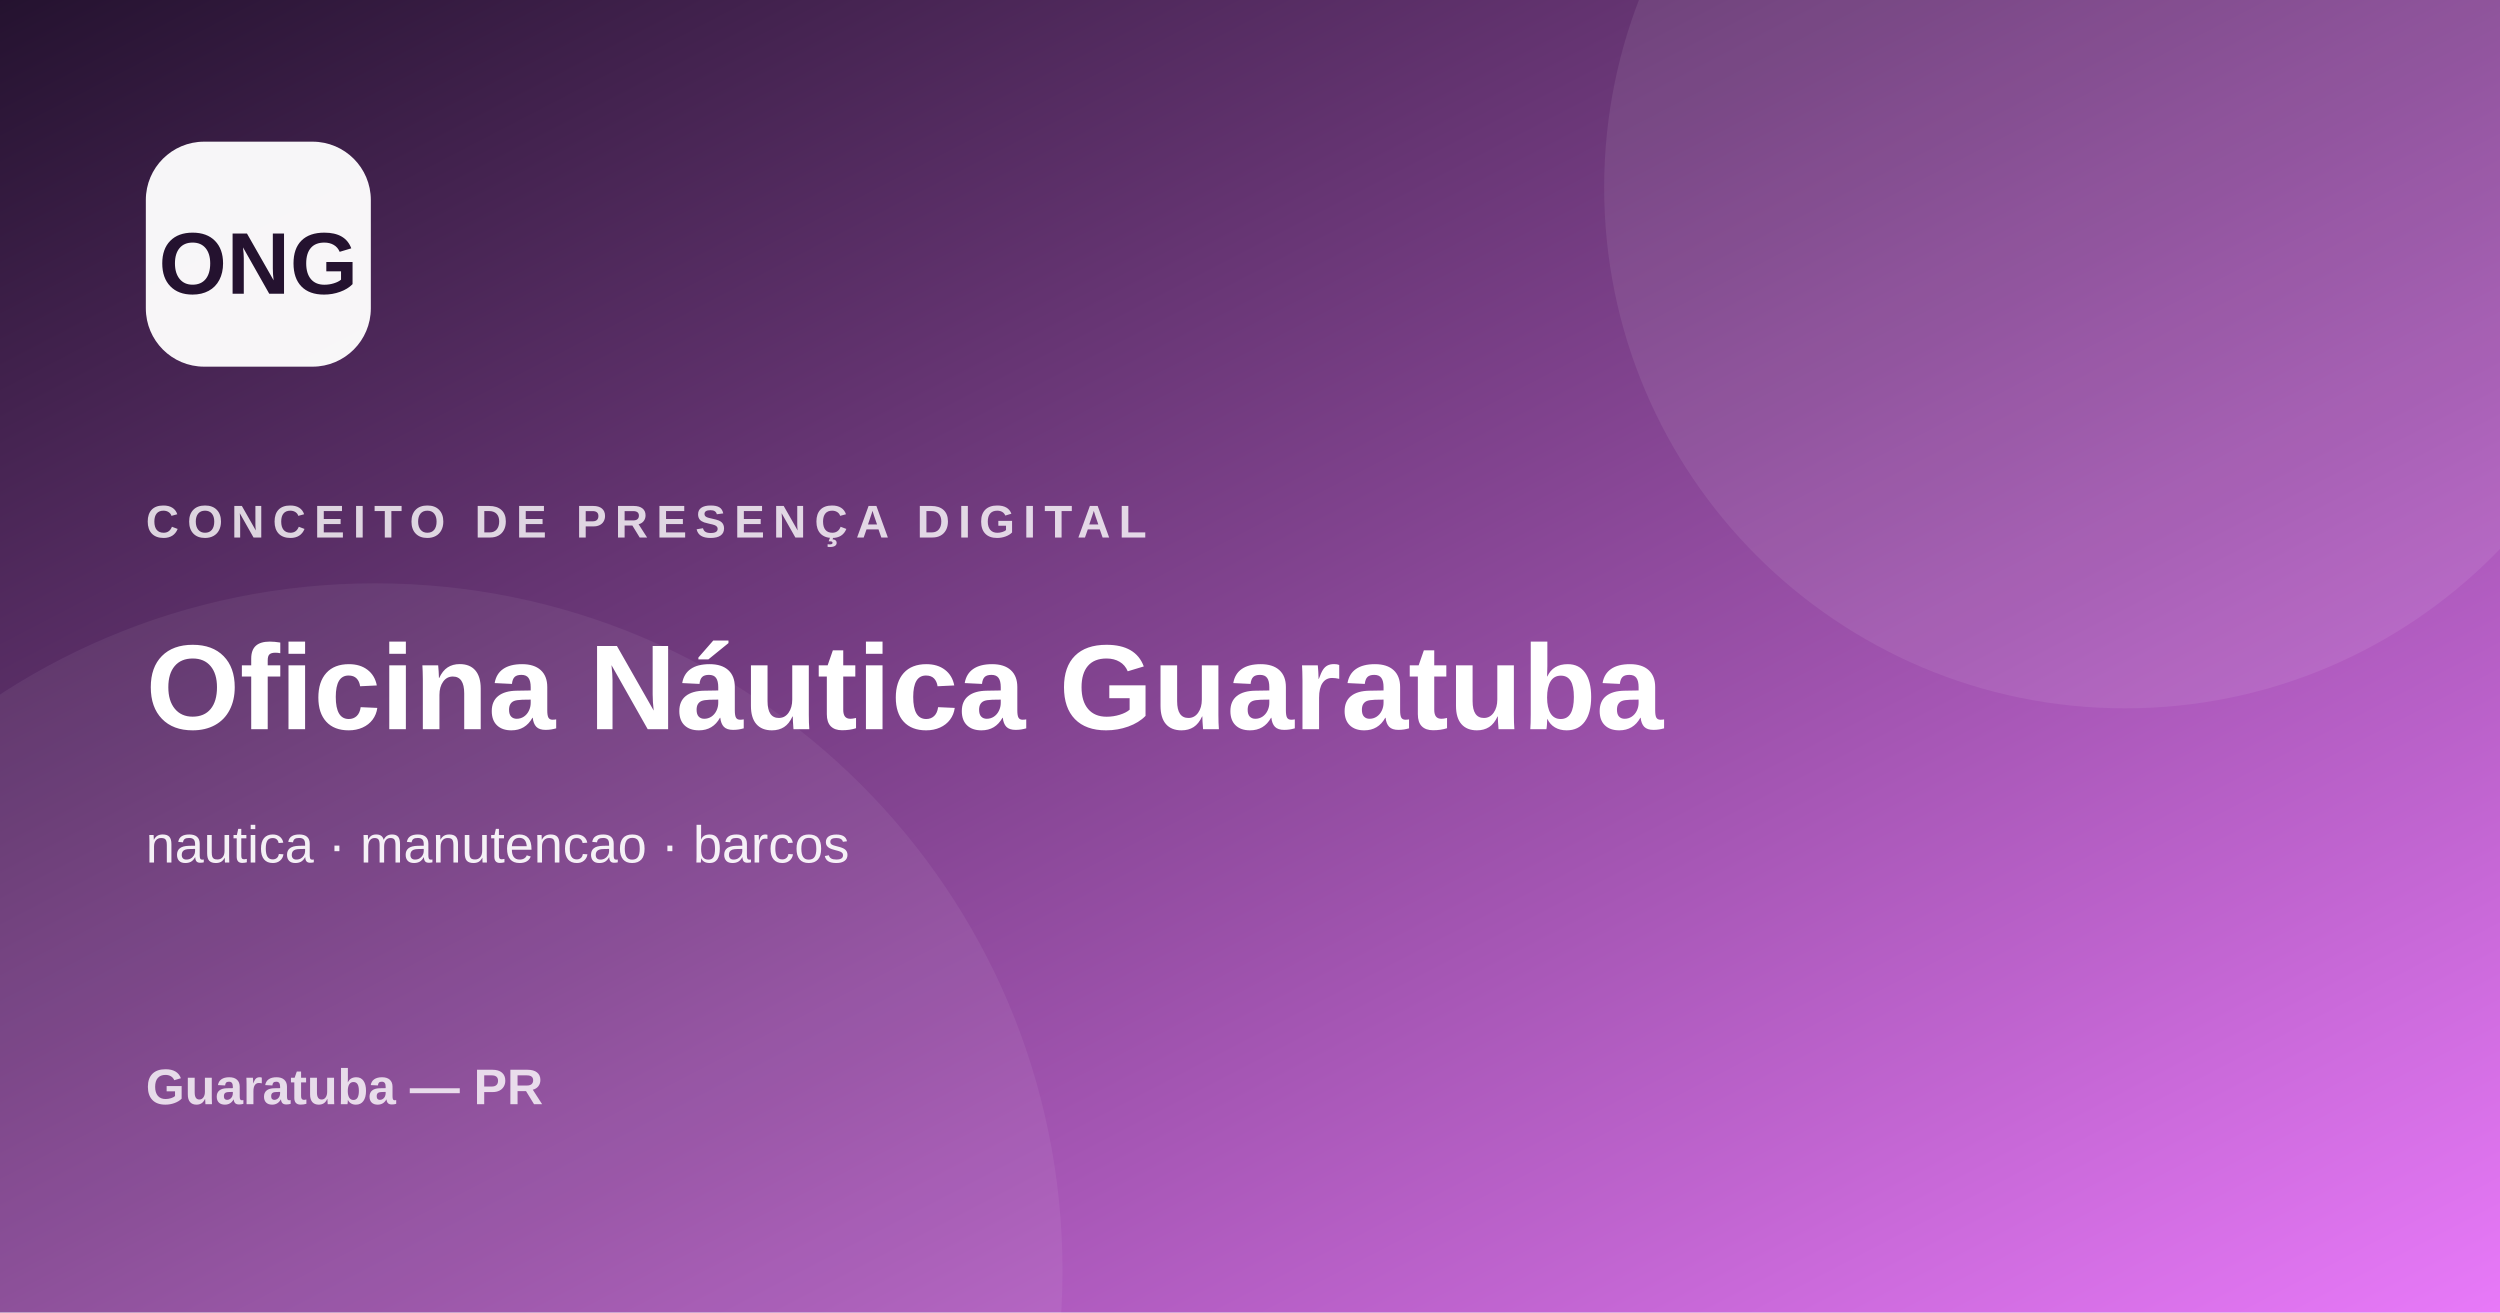
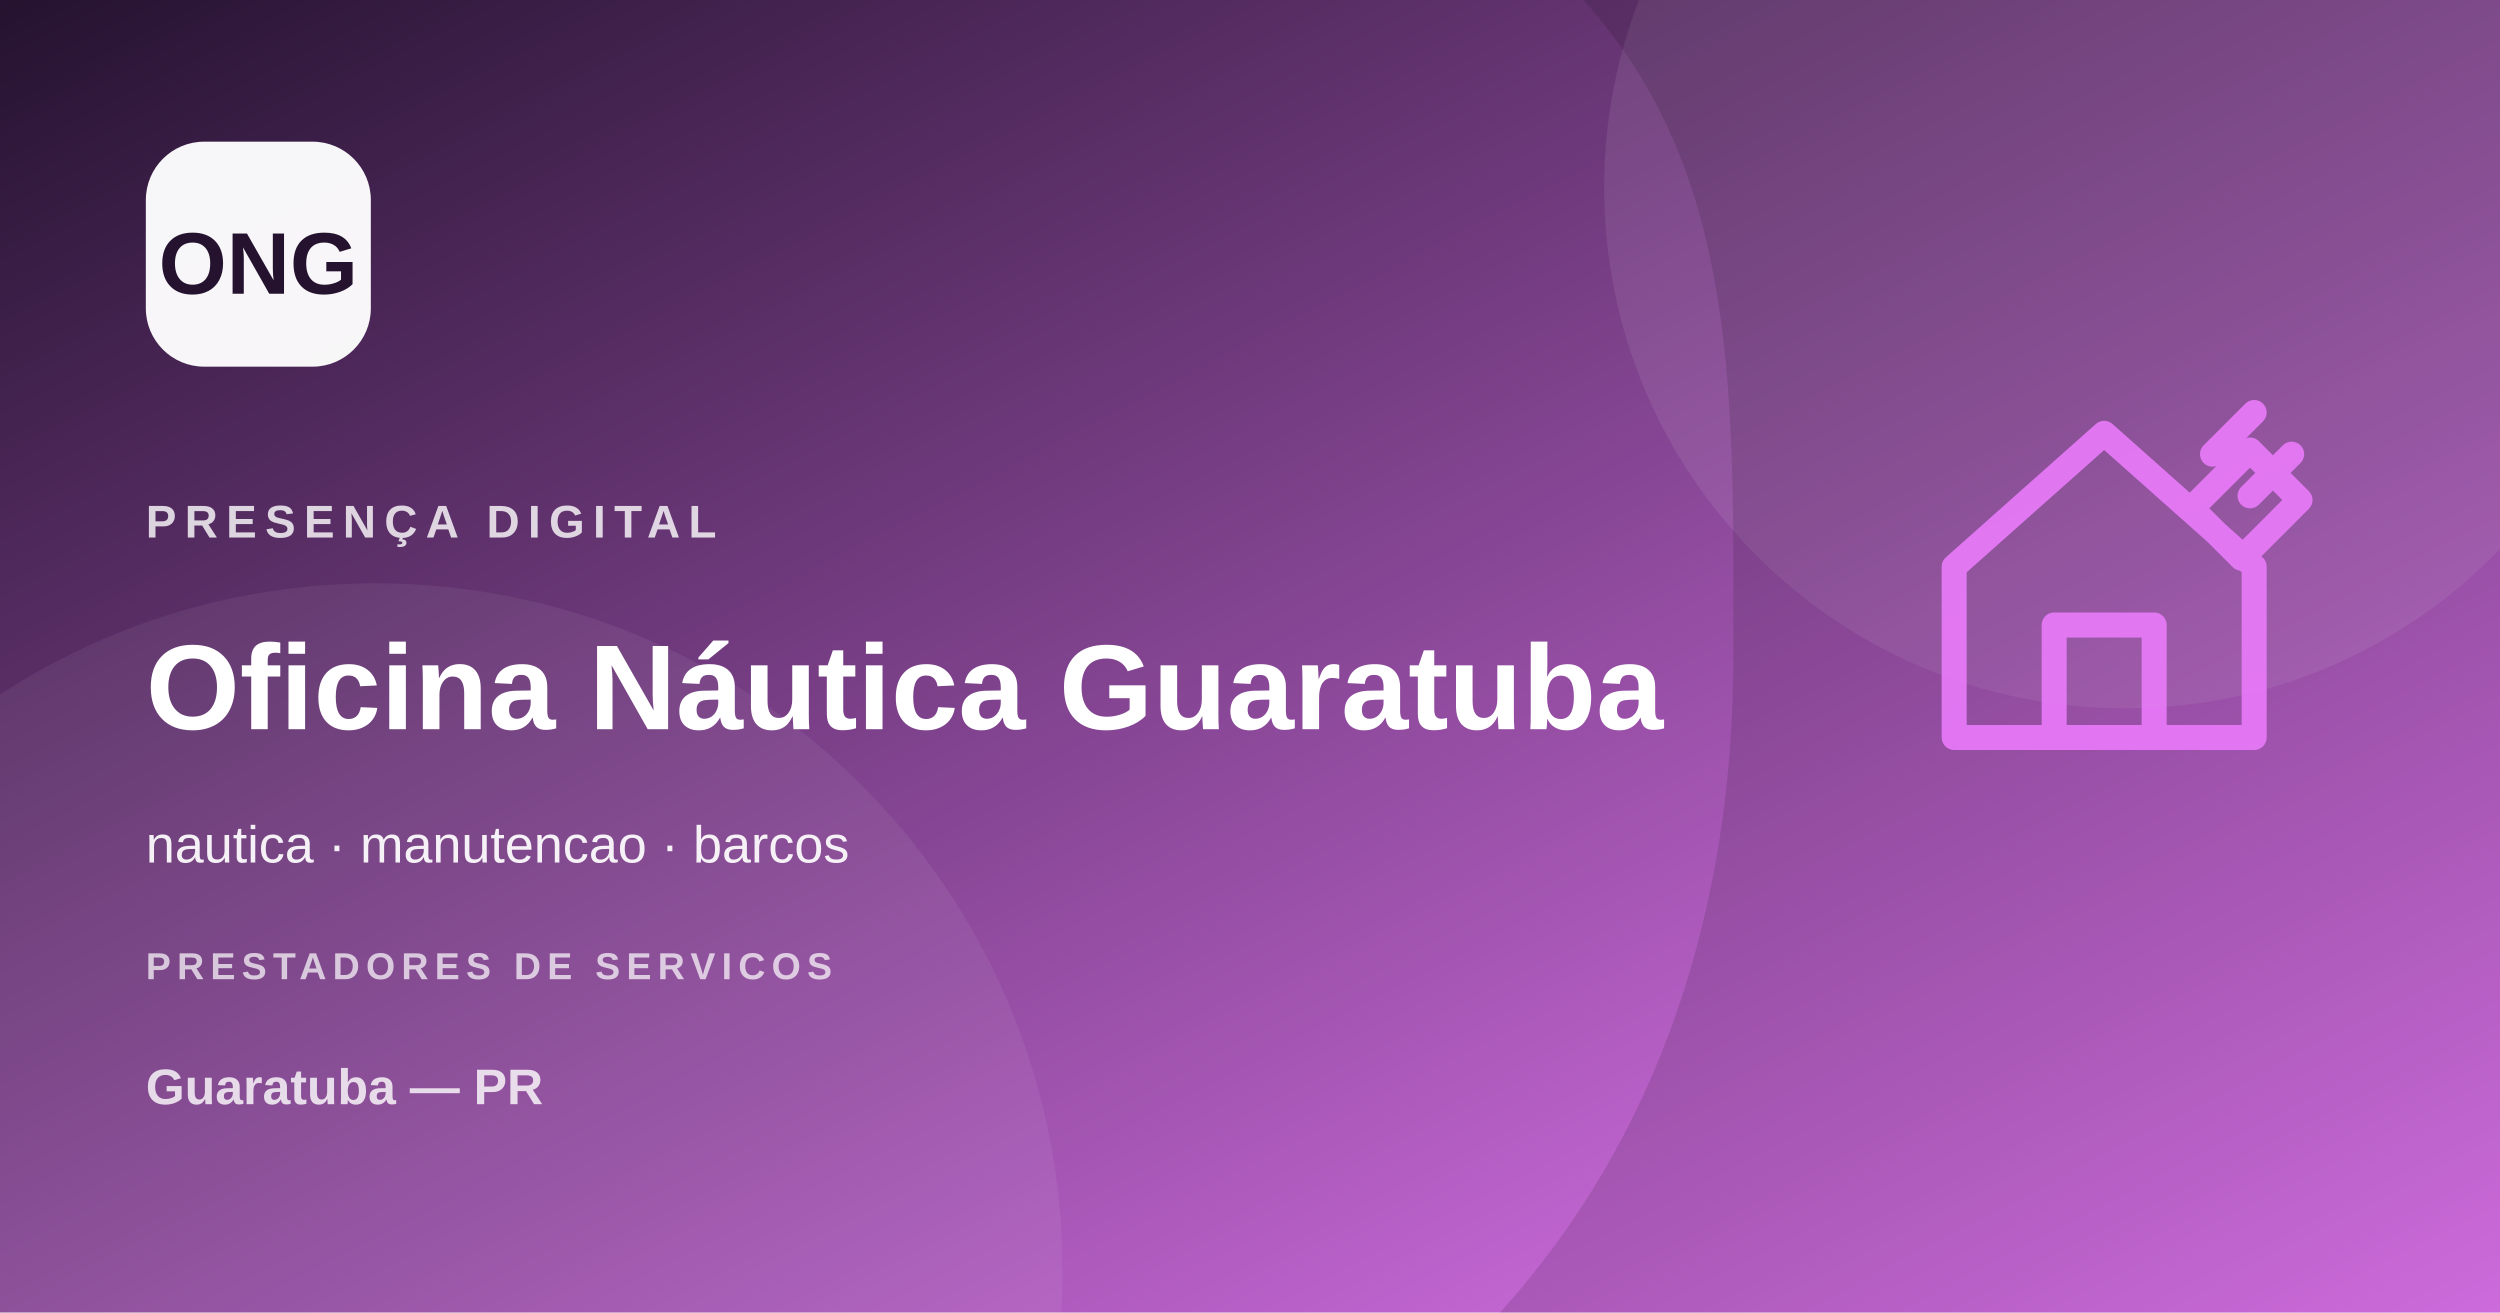
<svg xmlns="http://www.w3.org/2000/svg" width="1200" height="630" viewBox="0 0 1200 630">
  <defs>
    <linearGradient id="g" x1="0" y1="0" x2="1" y2="1">
      <stop stop-color="#24122f" />
      <stop offset="1" stop-color="#e879f9" />
    </linearGradient>
  </defs>
  <rect width="1200" height="630" fill="url(#g)" />
  <circle cx="1020" cy="90" r="250" fill="#fff" opacity=".08" />
  <circle cx="180" cy="610" r="330" fill="#fff" opacity=".06" />
+   <path d="M760 0h440v630H720c76-84 112-193 112-315S836 84 760 0Z" fill="#000" opacity=".12" />
+   <g transform="translate(910 170)" fill="none" stroke="#e879f9" stroke-width="12" stroke-linecap="round" stroke-linejoin="round" opacity=".92">
+     <path d="m28 102 72-64 72 64v82H28v-82Zm48 82v-54h48v54M142 74l28-28 24 24-28 28-24-24Z" />
+     <path d="m152 48 20-20m-2 40 20-20" />
+   </g>
  <rect x="70" y="68" width="108" height="108" rx="28" fill="#fff" opacity=".96" />
  <text x="124" y="141" text-anchor="middle" font-family="Arial,sans-serif" font-size="42" font-weight="800" fill="#24122f">ONG</text>
-   <text x="70" y="258" font-family="Arial,sans-serif" font-size="22" font-weight="700" letter-spacing="4" fill="#fff" opacity=".8">CONCEITO DE PRESENÇA DIGITAL</text>
+   <text x="70" y="258" font-family="Arial,sans-serif" font-size="22" font-weight="700" letter-spacing="4" fill="#fff" opacity=".8">PRESENÇA DIGITAL</text>
  <text x="70" y="350" font-family="Arial,sans-serif" font-size="58" font-weight="800" fill="#fff">Oficina Náutica Guaratuba</text>
  <text x="70" y="414" font-family="Arial,sans-serif" font-size="25" fill="#fff" opacity=".92">nautica · manutencao · barcos</text>
+   <text x="70" y="470" font-family="Arial,sans-serif" font-size="18" font-weight="700" letter-spacing="3" fill="#fff" opacity=".7">PRESTADORES DE SERVICOS</text>
  <text x="70" y="530" font-family="Arial,sans-serif" font-size="24" font-weight="700" fill="#fff" opacity=".8">Guaratuba — PR</text>
</svg>
